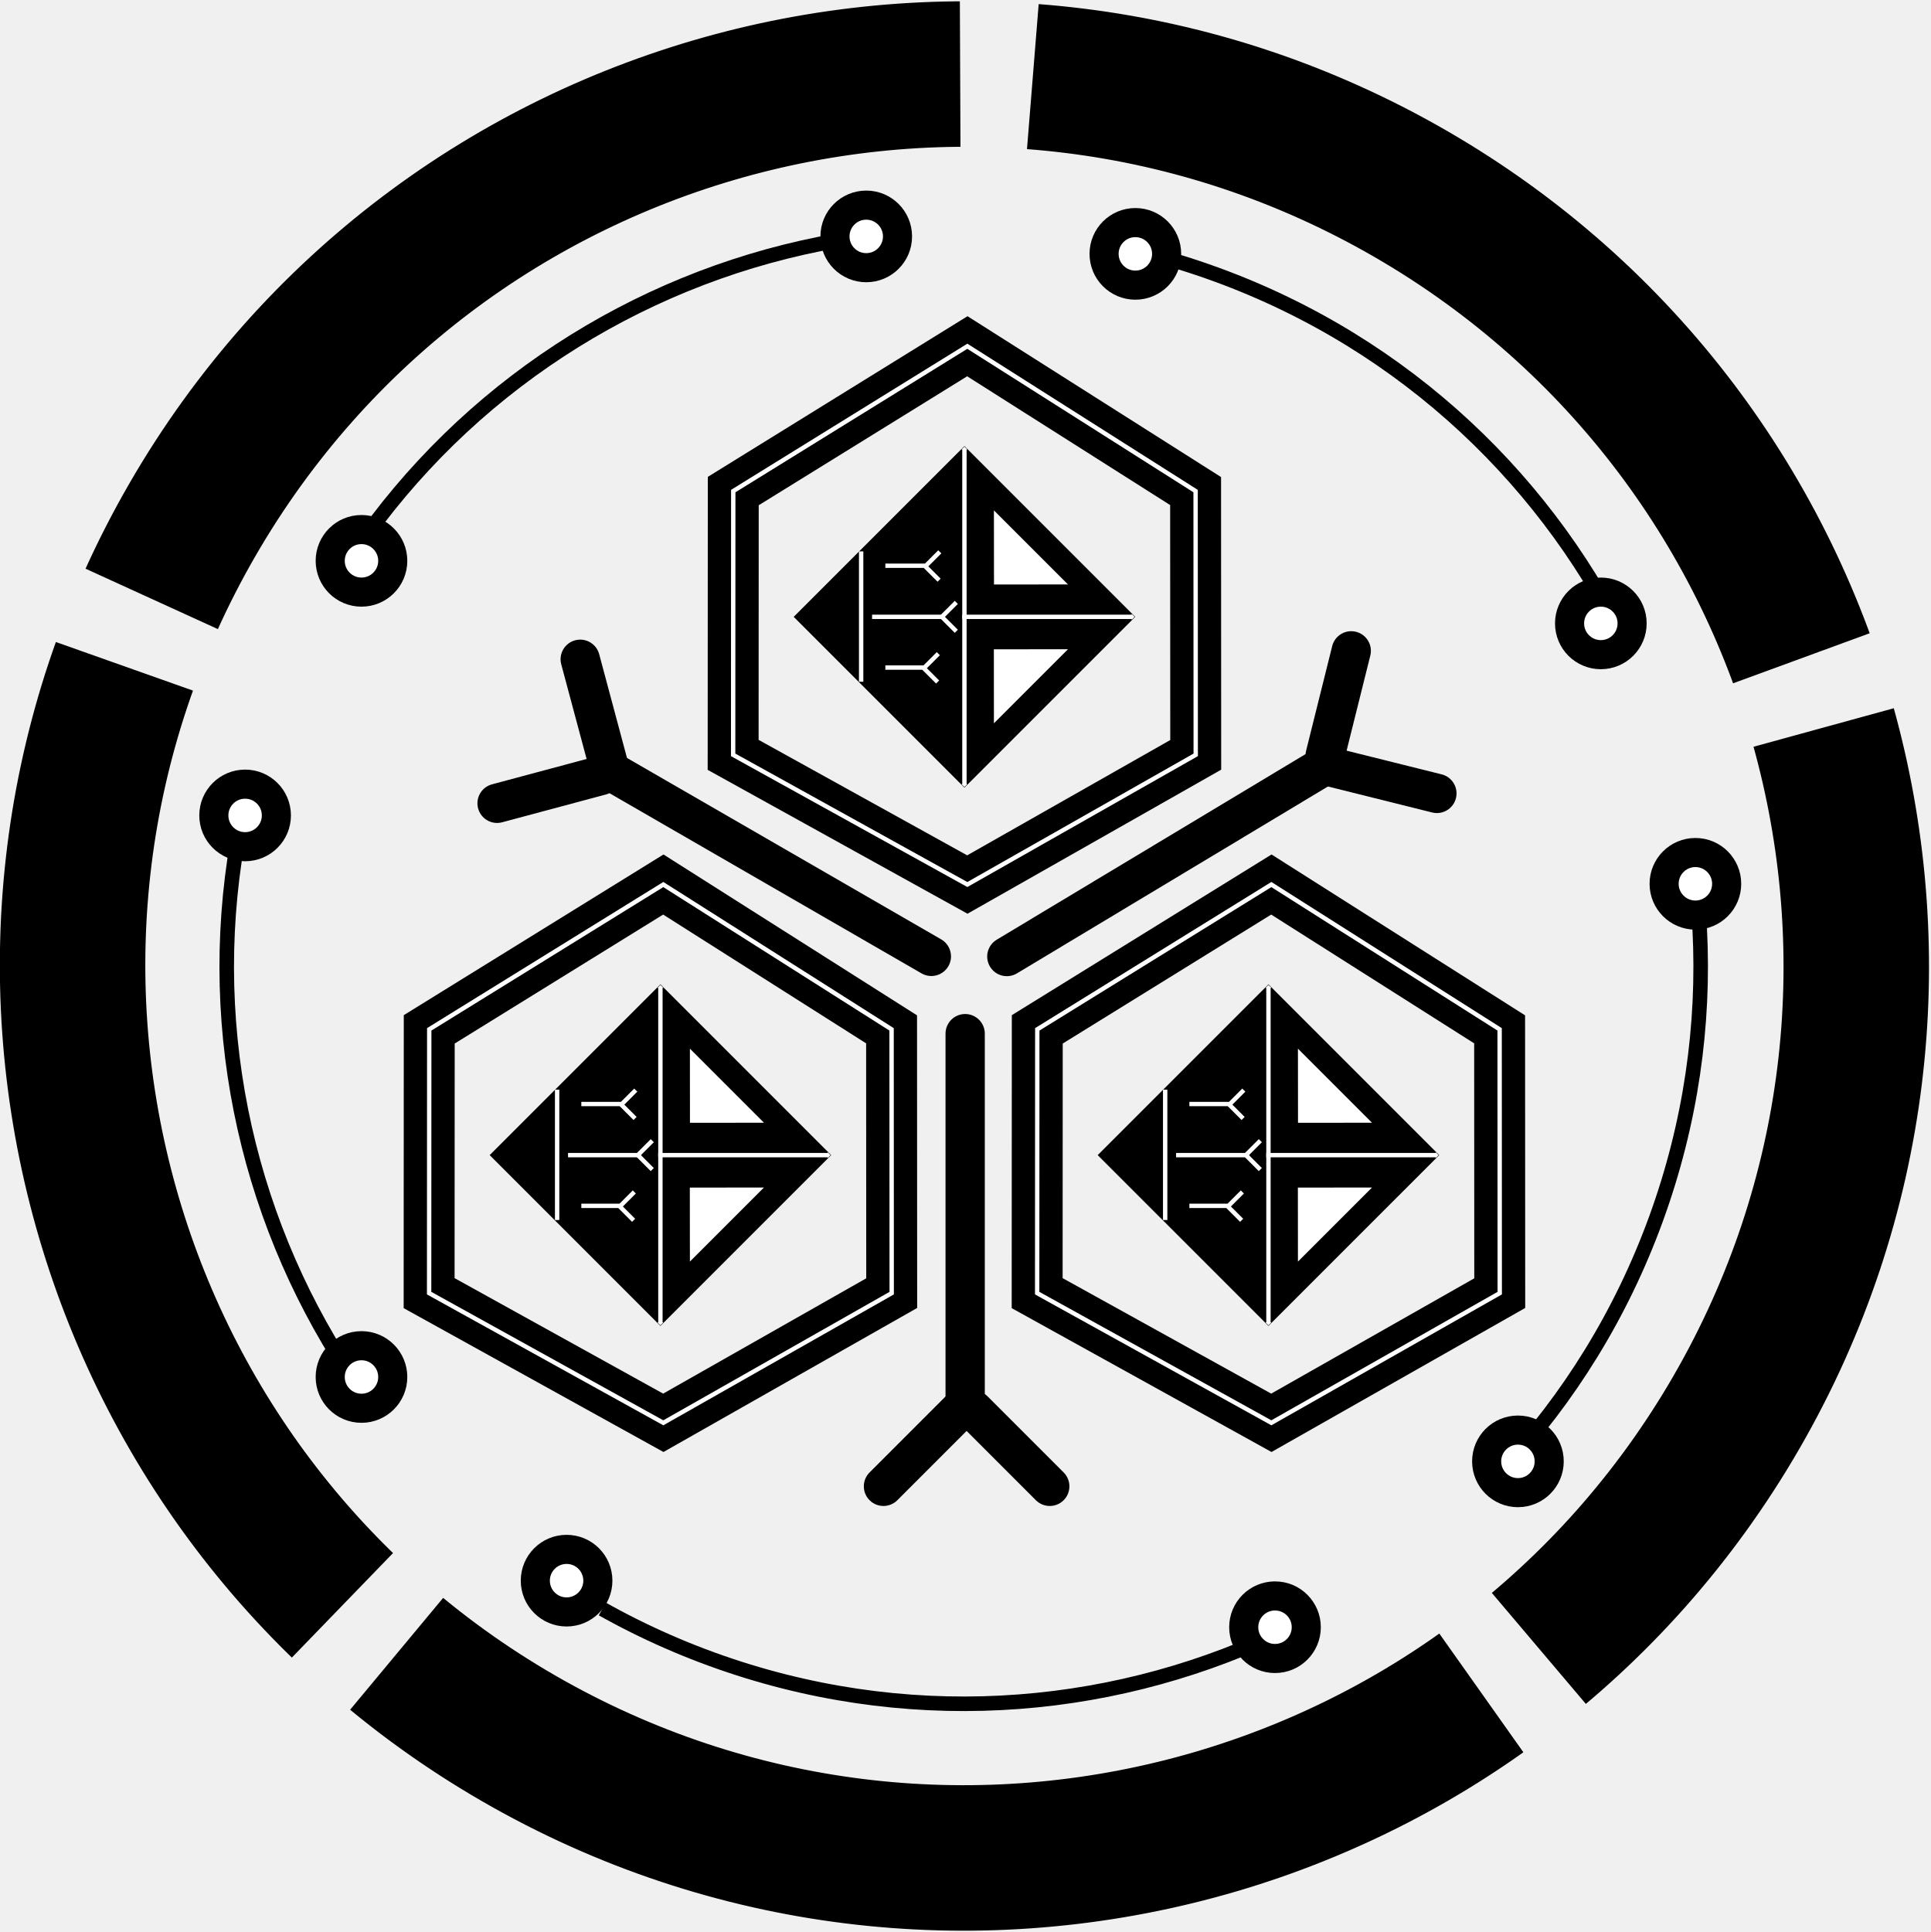
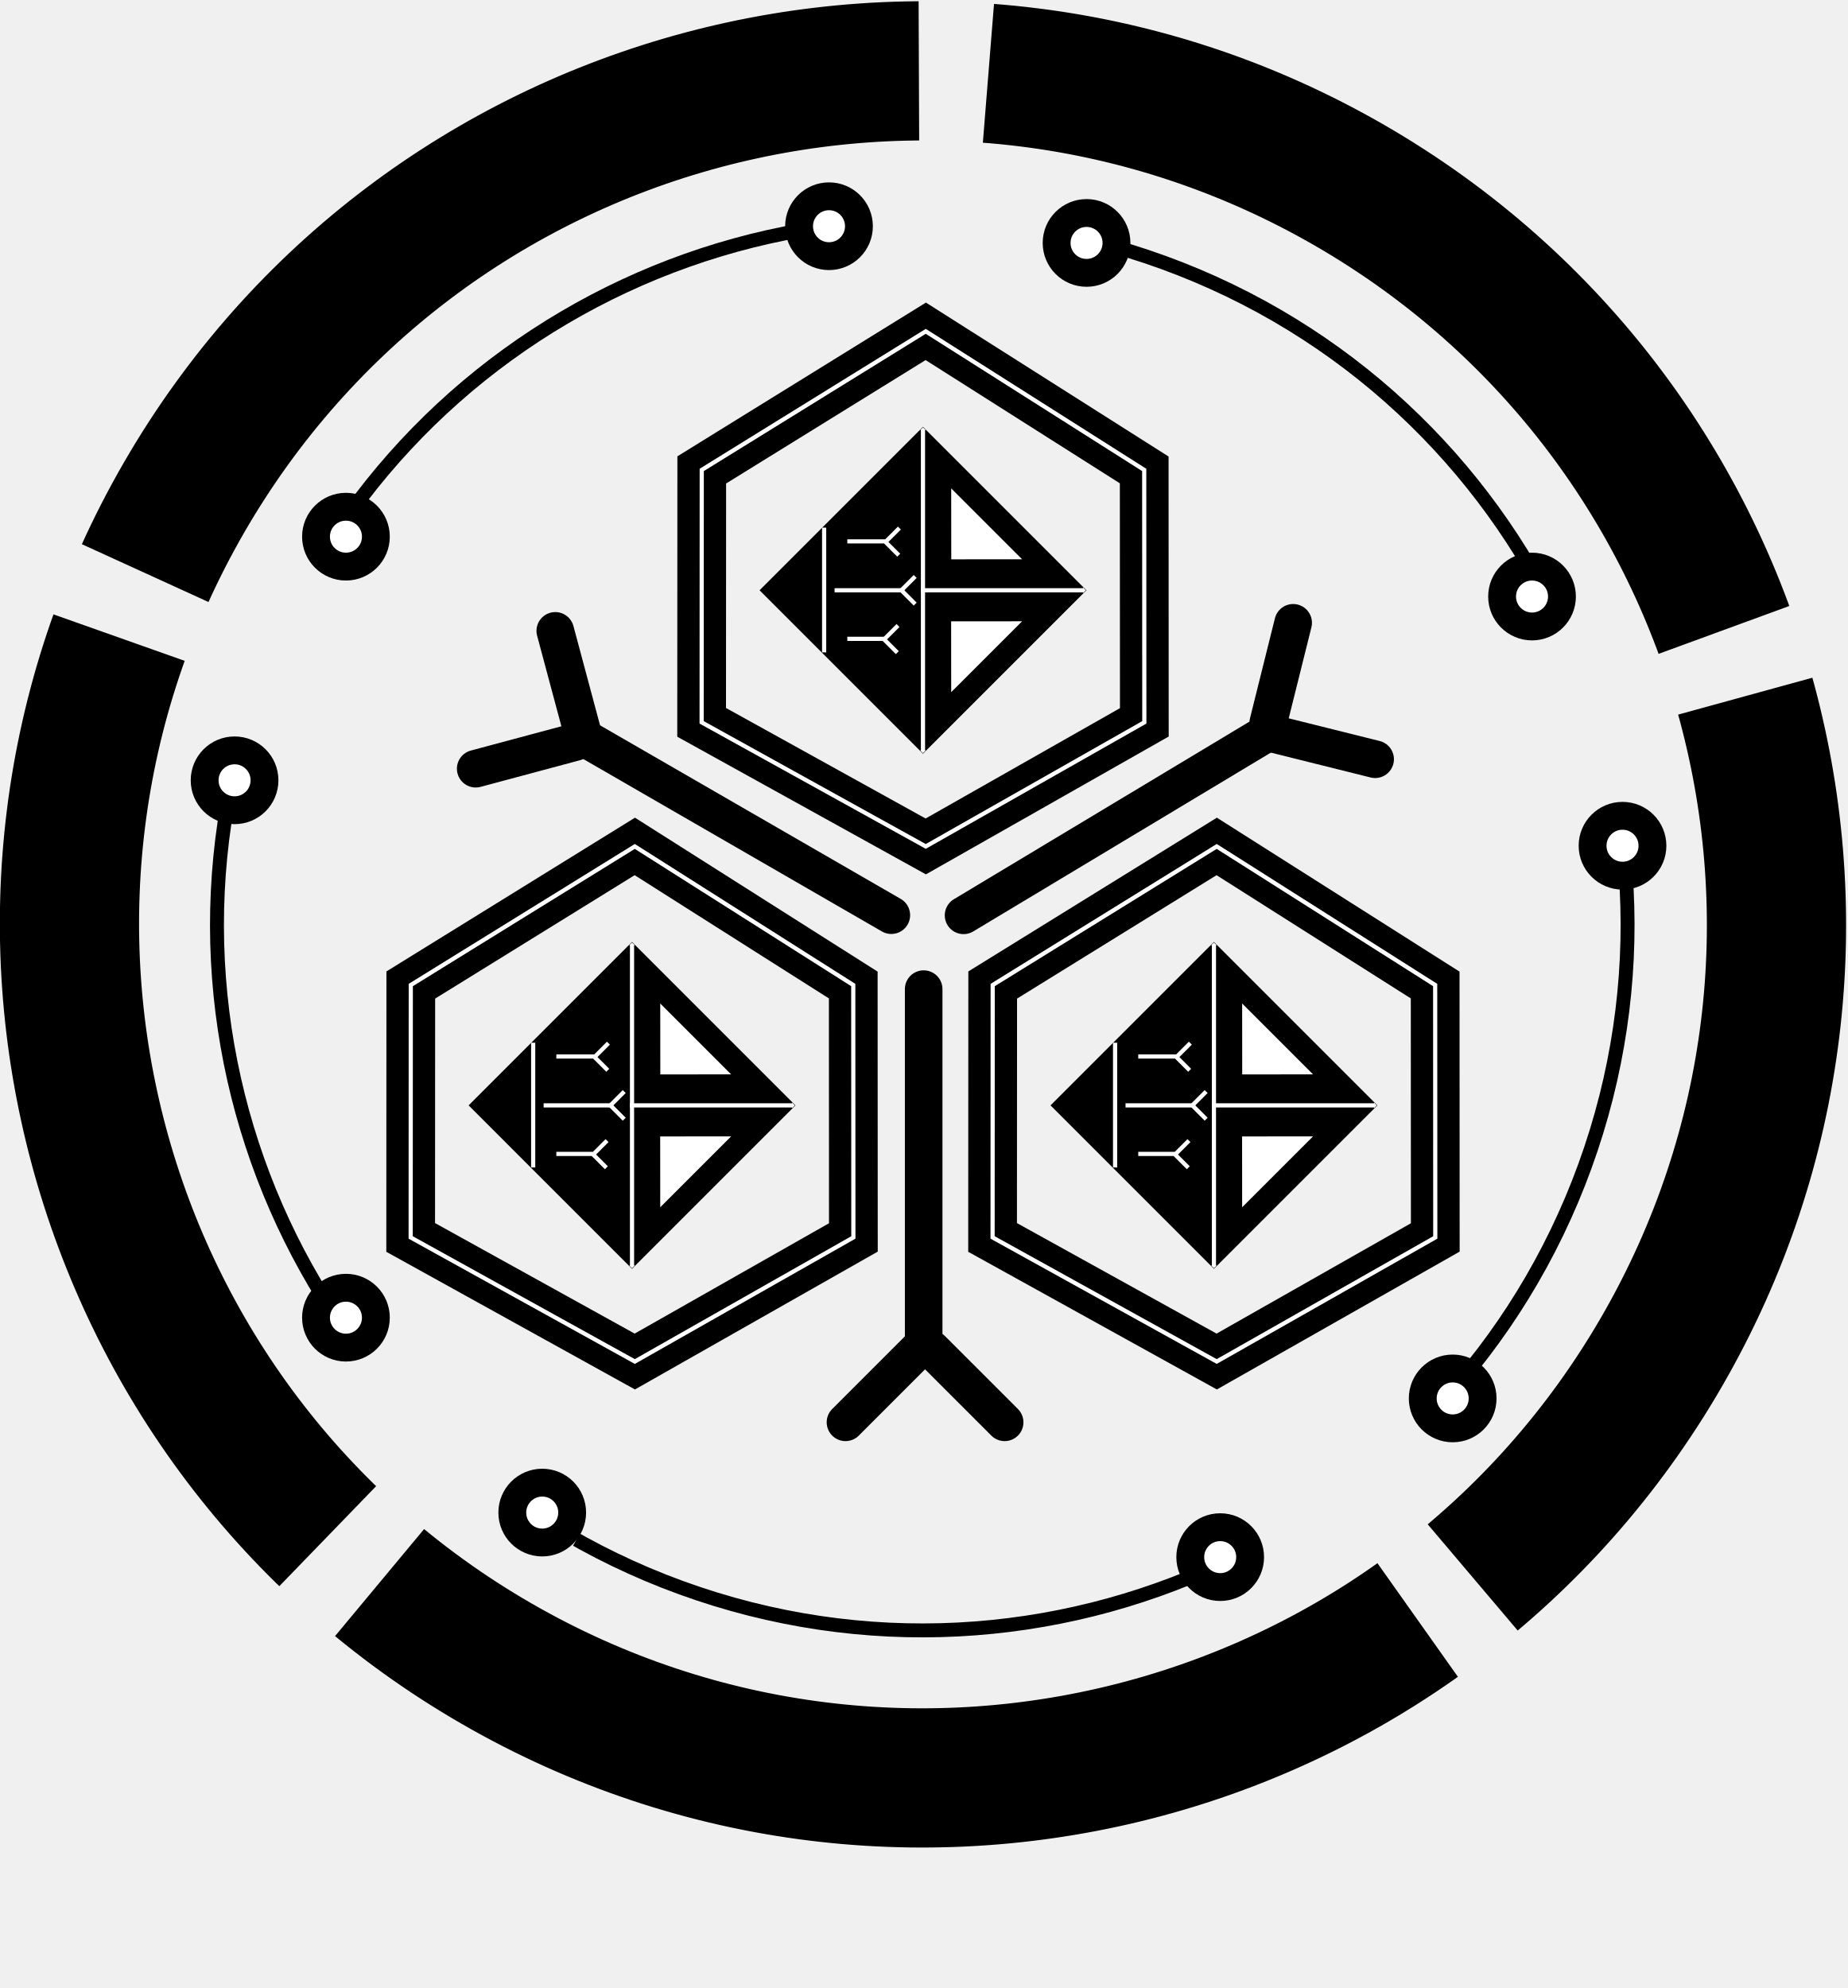
- <svg xmlns="http://www.w3.org/2000/svg" width="1327" height="1328">
+ <svg xmlns="http://www.w3.org/2000/svg" width="1327" height="1428">
  <g fill="none" fill-rule="evenodd">
    <path fill="#000" d="M663 306.62L780.38 424 663 541.38 545.62 424z" />
    <path fill="#FFF" d="M683.318 401.773l-.046-50.957 50.912 50.912zM683.227 446.318l50.957-.046-50.912 50.912z" />
    <path d="M663 310v228" stroke="#FFF" stroke-width="3" fill="#D8D8D8" stroke-linecap="square" />
    <path d="M592 380.5v86.606" stroke="#FFF" stroke-width="3" fill="#FFF" stroke-linecap="square" />
    <path d="M777 424H663" stroke="#FFF" stroke-width="3" stroke-linecap="square" />
    <g stroke="#FFF" stroke-linecap="square" stroke-width="3">
      <path d="M648.127 424H601" />
      <path d="M656.36 432.872l-7.761-7.761M656.36 415.128l-7.761 7.761" fill="#FFF" />
    </g>
    <path d="M636.679 388.87h-26.542M645 380.37l-7.76 7.762M644.52 397.743l-7.76-7.761M635.679 458.87h-25.542M644 450.37l-7.76 7.762M643.52 467.743l-7.76-7.761" stroke="#FFF" stroke-width="3" fill="#FFF" stroke-linecap="square" />
    <path fill="#FFF" d="M663 307l2 2h-4zM663 541l-2-2h4zM780 424l-2 2v-4z" />
    <path stroke="#000" stroke-width="35" fill="none" d="M665 238l156.919 99.544.081 181.322L665 608l-161-89.134.081-181.322z" />
    <path stroke="#FFF" stroke-width="3" fill="none" d="M665 238l156.919 99.544.081 181.322L665 608l-161-89.134.081-181.322z" />
    <g>
      <path fill="#000" d="M872 676.62L989.38 794 872 911.38 754.62 794z" />
      <path fill="#FFF" d="M892.318 771.773l-.046-50.957 50.912 50.912zM892.227 816.318l50.957-.046-50.912 50.912z" />
      <path d="M872 680v228" stroke="#FFF" stroke-width="3" fill="#D8D8D8" stroke-linecap="square" />
      <path d="M801 750.5v86.606" stroke="#FFF" stroke-width="3" fill="#FFF" stroke-linecap="square" />
      <path d="M986 794H872M857.127 794H810" stroke="#FFF" stroke-width="3" stroke-linecap="square" />
      <path d="M845.679 758.87h-26.542M854 750.37l-7.76 7.762M853.52 767.743l-7.76-7.761M844.679 828.87h-25.542M853 820.37l-7.76 7.762M852.52 837.743l-7.76-7.761M865.36 802.872l-7.761-7.761M865.36 785.128l-7.761 7.761" stroke="#FFF" stroke-width="3" fill="#FFF" stroke-linecap="square" />
      <path fill="#FFF" d="M872 677l2 2h-4zM872 911l-2-2h4zM989 794l-2 2v-4z" />
      <path stroke="#000" stroke-width="35" fill="none" d="M874 608l156.919 99.544.081 181.322L874 978l-161-89.134.081-181.322z" />
      <path stroke="#FFF" stroke-width="3" fill="none" d="M874 608l156.919 99.544.081 181.322L874 978l-161-89.134.081-181.322z" />
    </g>
    <g>
      <path fill="#000" d="M454 676.62L571.38 794 454 911.38 336.62 794z" />
      <path fill="#FFF" d="M474.318 771.773l-.046-50.957 50.912 50.912zM474.227 816.318l50.957-.046-50.912 50.912z" />
      <path d="M454 680v228" stroke="#FFF" stroke-width="3" fill="#D8D8D8" stroke-linecap="square" />
      <path d="M383 750.5v86.606" stroke="#FFF" stroke-width="3" fill="#FFF" stroke-linecap="square" />
      <path d="M568 794H454M439.127 794H392" stroke="#FFF" stroke-width="3" stroke-linecap="square" />
      <path d="M427.679 758.87h-26.542M436 750.37l-7.76 7.762M435.52 767.743l-7.76-7.761M426.679 828.87h-25.542M435 820.37l-7.76 7.762M434.52 837.743l-7.76-7.761M447.36 802.872l-7.761-7.761M447.36 785.128l-7.761 7.761" stroke="#FFF" stroke-width="3" fill="#FFF" stroke-linecap="square" />
      <path fill="#FFF" d="M454 677l2 2h-4zM454 911l-2-2h4zM571 794l-2 2v-4z" />
      <path stroke="#000" stroke-width="35" fill="none" d="M456 608l156.919 99.544.081 181.322L456 978l-161-89.134.081-181.322z" />
      <path stroke="#FFF" stroke-width="3" fill="none" d="M456 608l156.919 99.544.081 181.322L456 978l-161-89.134.081-181.322z" />
    </g>
    <g transform="translate(588 697)" fill="#000">
      <rect x="62" width="27" height="281" rx="13.5" />
      <rect transform="rotate(45 45.5 298.5)" x="32" y="248" width="27" height="101" rx="13.5" />
      <rect transform="rotate(135 107.5 298.5)" x="94" y="248" width="27" height="101" rx="13.5" />
    </g>
    <g transform="rotate(120 172.01 498.476)" fill="#000">
      <rect x="62" width="27" height="281" rx="13.5" />
      <rect transform="rotate(45 45.5 298.5)" x="32" y="248" width="27" height="101" rx="13.5" />
      <rect transform="rotate(135 107.5 298.5)" x="94" y="248" width="27" height="101" rx="13.5" />
    </g>
    <g transform="rotate(-121 566.003 161.052)" fill="#000">
      <rect x="62" width="27" height="281" rx="13.5" />
      <rect transform="rotate(45 45.5 298.5)" x="32" y="248" width="27" height="101" rx="13.5" />
      <rect transform="rotate(135 107.5 298.5)" x="94" y="248" width="27" height="101" rx="13.5" />
    </g>
    <path d="M356.5 1194.874c293.193 169.275 668.098 68.82 837.374-224.374 169.275-293.193 68.82-668.098-224.374-837.374C676.307-36.149 301.402 64.306 132.126 357.5c-169.275 293.193-68.82 668.098 224.374 837.374z" stroke="#000" stroke-width="100" fill="none" stroke-dasharray="700,50" />
    <g transform="translate(13 15)" stroke="#000">
      <path d="M476.267 1125.454c262.862 95.674 553.513-39.858 649.187-302.72 95.674-262.863-39.858-553.514-302.72-649.188-262.863-95.674-553.514 39.858-649.188 302.72-95.674 262.863 39.858 553.514 302.72 649.188z" stroke-width="10" fill="none" stroke-dasharray="380,240" />
      <circle stroke-width="20" fill="#FFF" cx="235.5" cy="370.5" r="21.5" />
      <circle stroke-width="20" fill="#FFF" cx="582.5" cy="147.5" r="21.5" />
      <circle stroke-width="20" fill="#FFF" cx="155.5" cy="545.5" r="21.5" />
      <circle stroke-width="20" fill="#FFF" cx="235.5" cy="931.5" r="21.5" />
      <circle stroke-width="20" fill="#FFF" cx="376.5" cy="1071.5" r="21.5" />
      <circle stroke-width="20" fill="#FFF" cx="863.5" cy="1103.5" r="21.5" />
      <circle stroke-width="20" fill="#FFF" cx="1030.5" cy="989.5" r="21.5" />
      <circle stroke-width="20" fill="#FFF" cx="1152.5" cy="592.5" r="21.5" />
      <circle stroke-width="20" fill="#FFF" cx="1087.5" cy="413.5" r="21.5" />
      <circle stroke-width="20" fill="#FFF" cx="767.5" cy="159.5" r="21.5" />
    </g>
  </g>
</svg>
